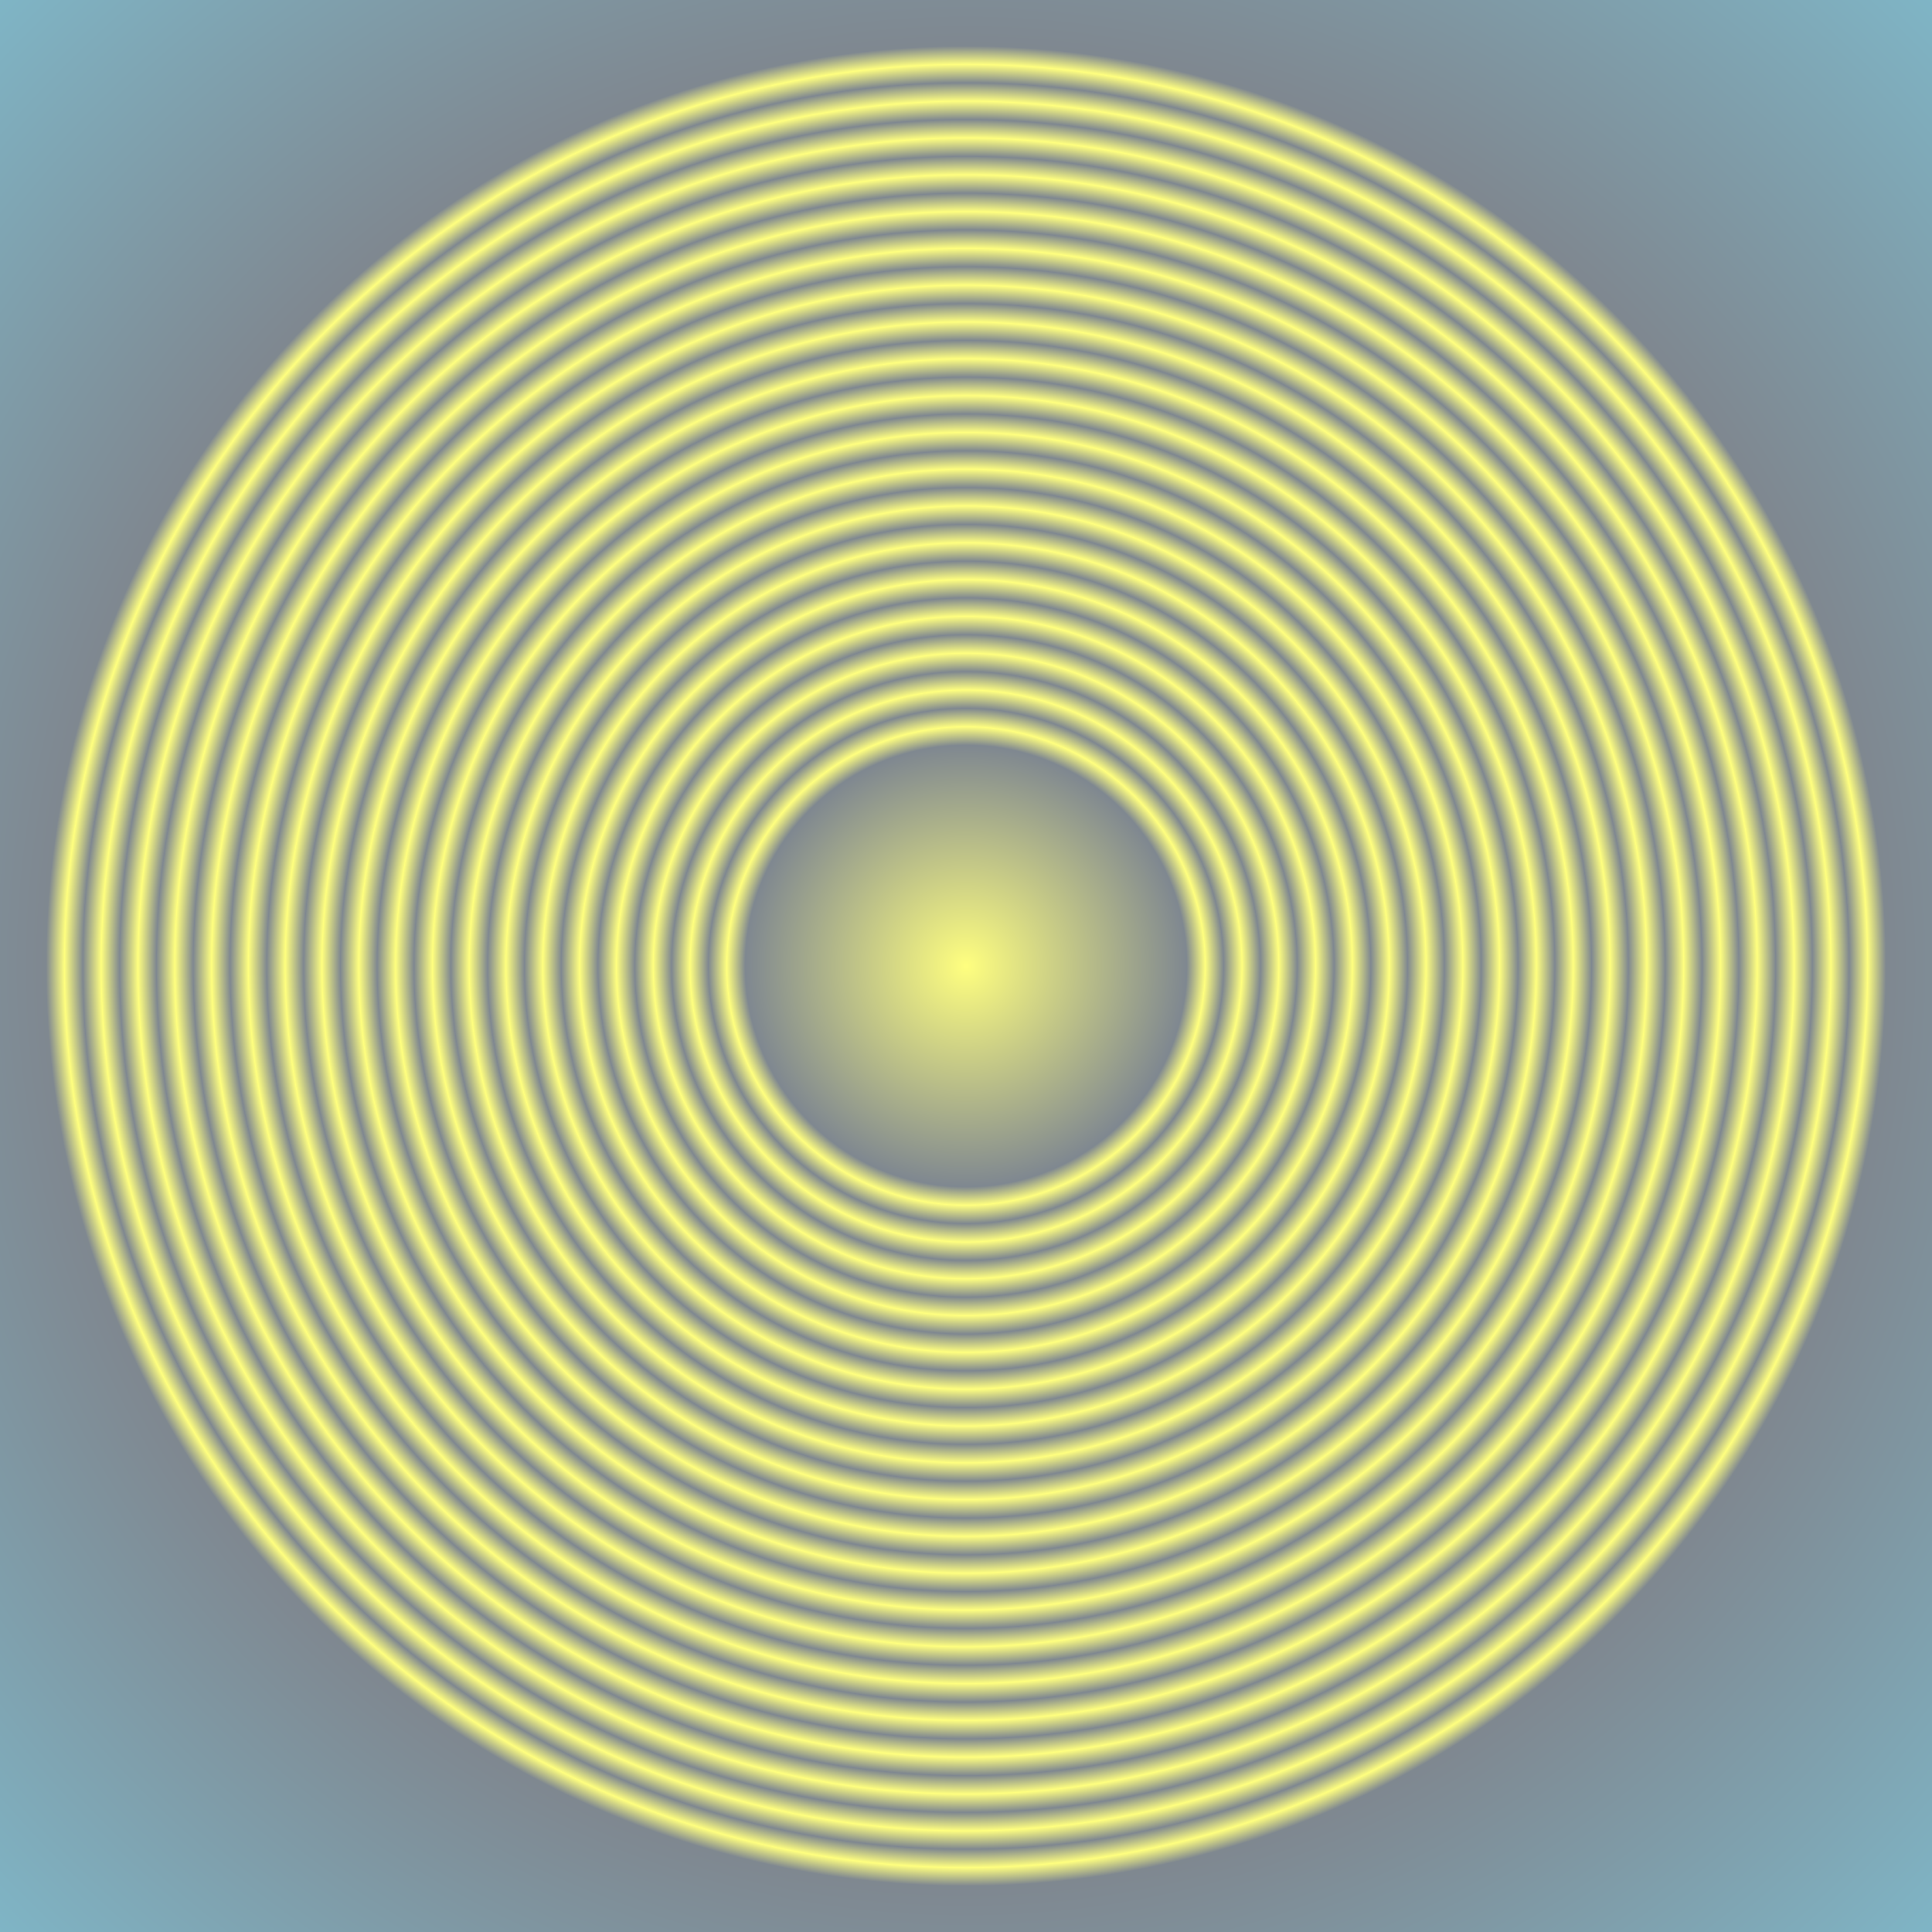
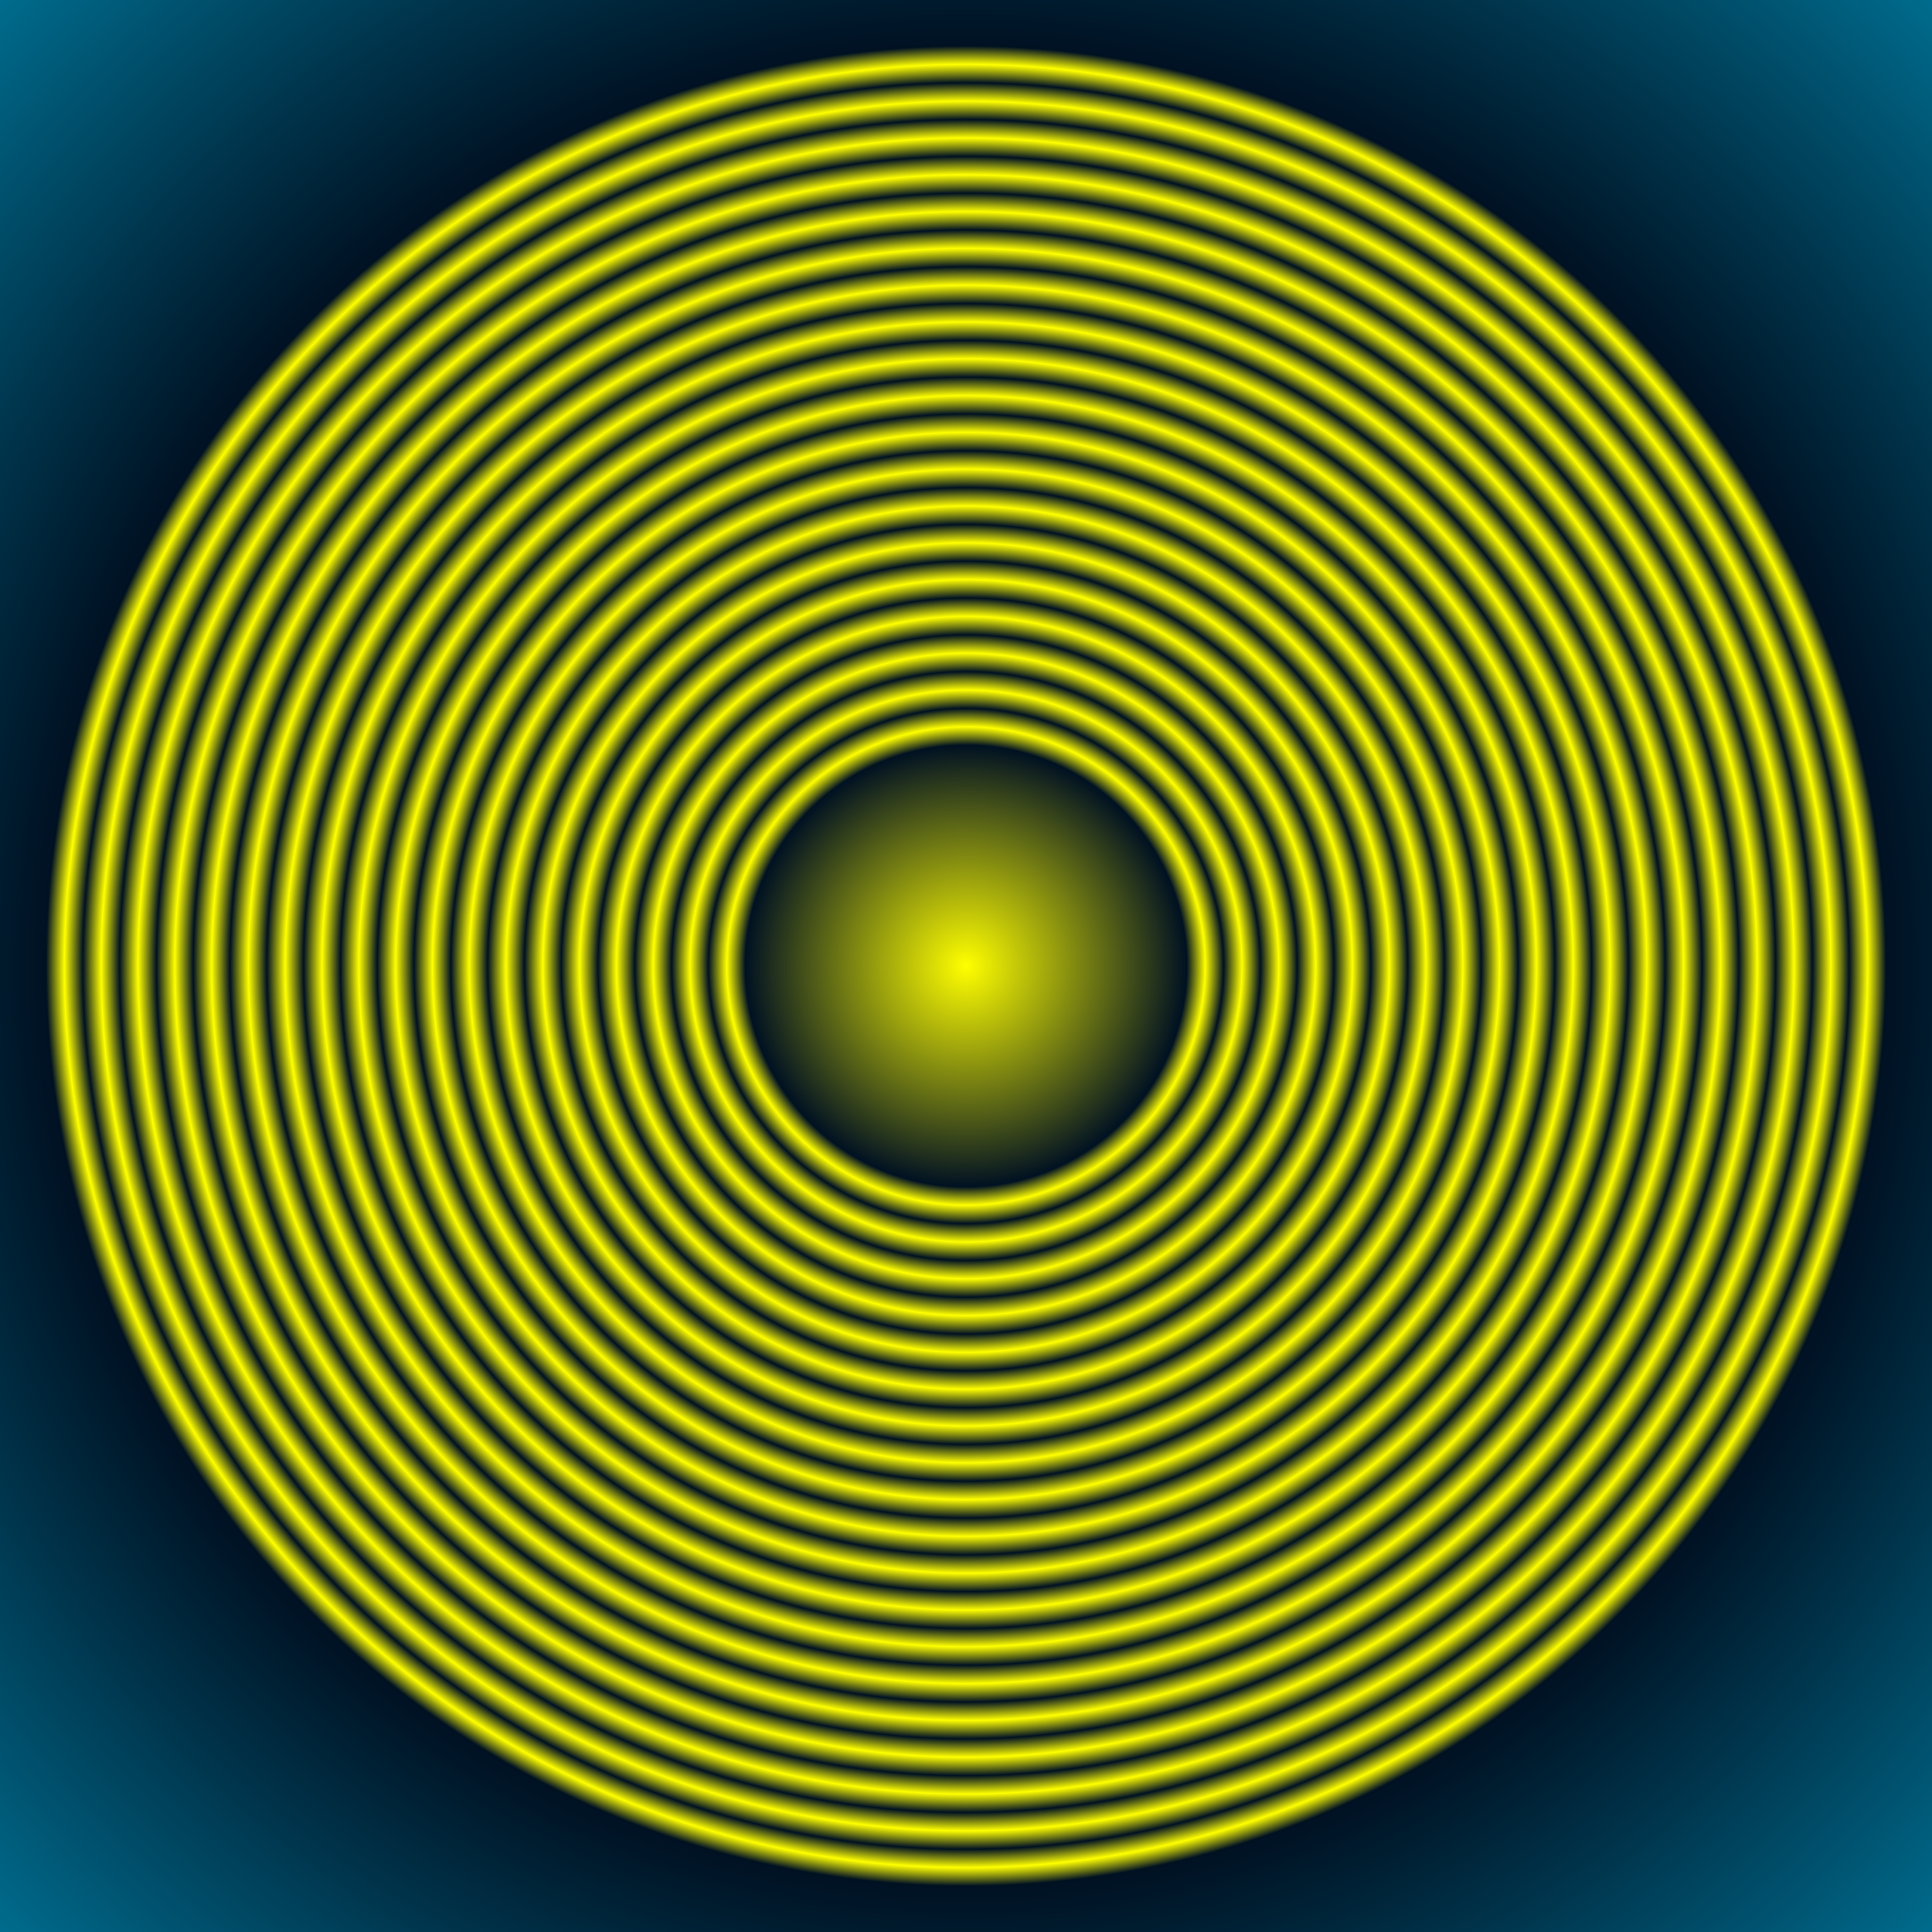
<svg xmlns="http://www.w3.org/2000/svg" xmlns:xlink="http://www.w3.org/1999/xlink" width="210mm" height="210mm" viewBox="0 0 210 210" version="1.1">
  <defs>
    <linearGradient id="linearGradient7">
      <stop offset="0.00" style="stop-color:#ffff00;stop-opacity:1" />
      <stop offset="0.12" style="stop-color:#001122;stop-opacity:1" />
      <stop offset="0.13" style="stop-color:#ffff00;stop-opacity:1" />
      <stop offset="0.14" style="stop-color:#001122;stop-opacity:1" />
      <stop offset="0.15" style="stop-color:#ffff00;stop-opacity:1" />
      <stop offset="0.16" style="stop-color:#001122;stop-opacity:1" />
      <stop offset="0.17" style="stop-color:#ffff00;stop-opacity:1" />
      <stop offset="0.18" style="stop-color:#001122;stop-opacity:1" />
      <stop offset="0.19" style="stop-color:#ffff00;stop-opacity:1" />
      <stop offset="0.20" style="stop-color:#001122;stop-opacity:1" />
      <stop offset="0.21" style="stop-color:#ffff00;stop-opacity:1" />
      <stop offset="0.22" style="stop-color:#001122;stop-opacity:1" />
      <stop offset="0.23" style="stop-color:#ffff00;stop-opacity:1" />
      <stop offset="0.24" style="stop-color:#001122;stop-opacity:1" />
      <stop offset="0.25" style="stop-color:#ffff00;stop-opacity:1" />
      <stop offset="0.26" style="stop-color:#001122;stop-opacity:1" />
      <stop offset="0.27" style="stop-color:#ffff00;stop-opacity:1" />
      <stop offset="0.28" style="stop-color:#001122;stop-opacity:1" />
      <stop offset="0.29" style="stop-color:#ffff00;stop-opacity:1" />
      <stop offset="0.30" style="stop-color:#001122;stop-opacity:1" />
      <stop offset="0.31" style="stop-color:#ffff00;stop-opacity:1" />
      <stop offset="0.32" style="stop-color:#001122;stop-opacity:1" />
      <stop offset="0.33" style="stop-color:#ffff00;stop-opacity:1" />
      <stop offset="0.34" style="stop-color:#001122;stop-opacity:1" />
      <stop offset="0.35" style="stop-color:#ffff00;stop-opacity:1" />
      <stop offset="0.36" style="stop-color:#001122;stop-opacity:1" />
      <stop offset="0.37" style="stop-color:#ffff00;stop-opacity:1" />
      <stop offset="0.38" style="stop-color:#001122;stop-opacity:1" />
      <stop offset="0.39" style="stop-color:#ffff00;stop-opacity:1" />
      <stop offset="0.40" style="stop-color:#001122;stop-opacity:1" />
      <stop offset="0.41" style="stop-color:#ffff00;stop-opacity:1" />
      <stop offset="0.42" style="stop-color:#001122;stop-opacity:1" />
      <stop offset="0.43" style="stop-color:#ffff00;stop-opacity:1" />
      <stop offset="0.44" style="stop-color:#001122;stop-opacity:1" />
      <stop offset="0.45" style="stop-color:#ffff00;stop-opacity:1" />
      <stop offset="0.46" style="stop-color:#001122;stop-opacity:1" />
      <stop offset="0.47" style="stop-color:#ffff00;stop-opacity:1" />
      <stop offset="0.48" style="stop-color:#001122;stop-opacity:1" />
      <stop offset="0.49" style="stop-color:#ffff00;stop-opacity:1" />
      <stop offset="0.50" style="stop-color:#001122;stop-opacity:1" />
      <stop offset="1.00" style="stop-color:#00ccff;stop-opacity:1" />
    </linearGradient>
    <radialGradient xlink:href="#linearGradient7" id="radialGradient77824" cx="105" cy="105" fx="105" fy="105" r="200" gradientUnits="userSpaceOnUse" />
  </defs>
-   <rect style="        fill:url(#radialGradient77824);        fill-opacity:0.5;" width="210" height="210" x="0" y="0" />
+   <rect style="        fill:url(#radialGradient77824);        fill-opacity:1;" width="210" height="210" x="0" y="0" />
</svg>
